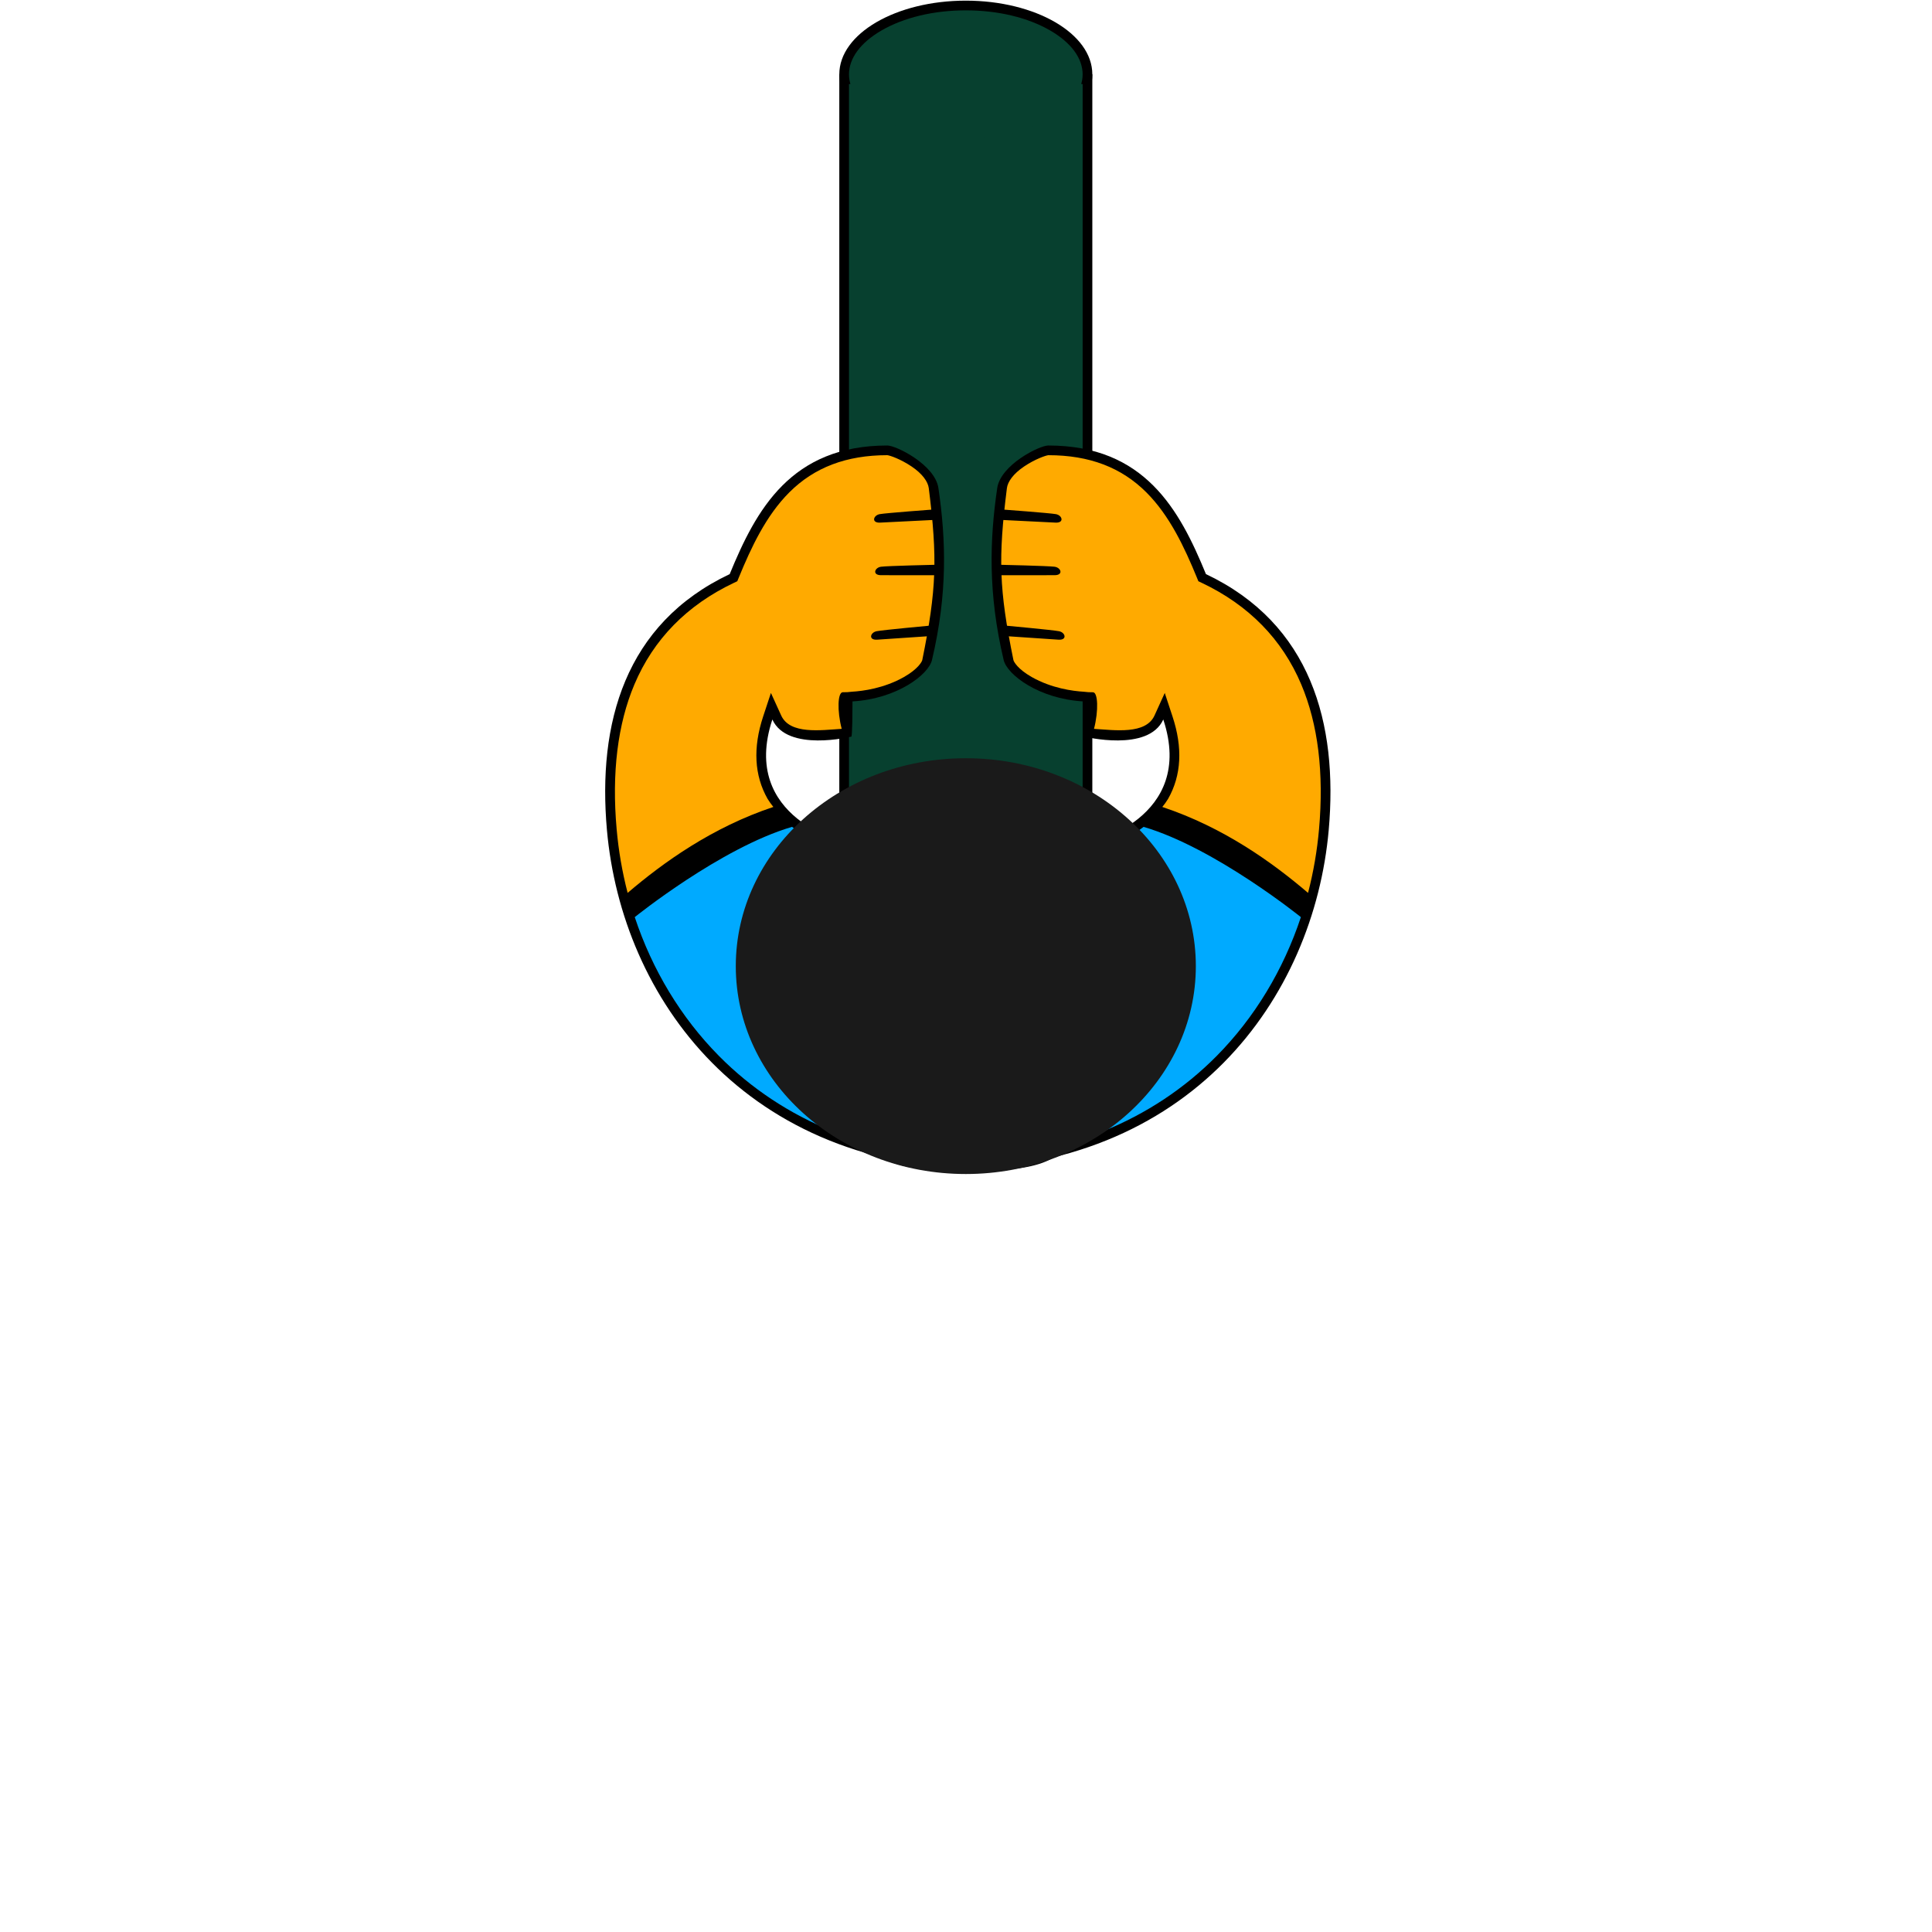
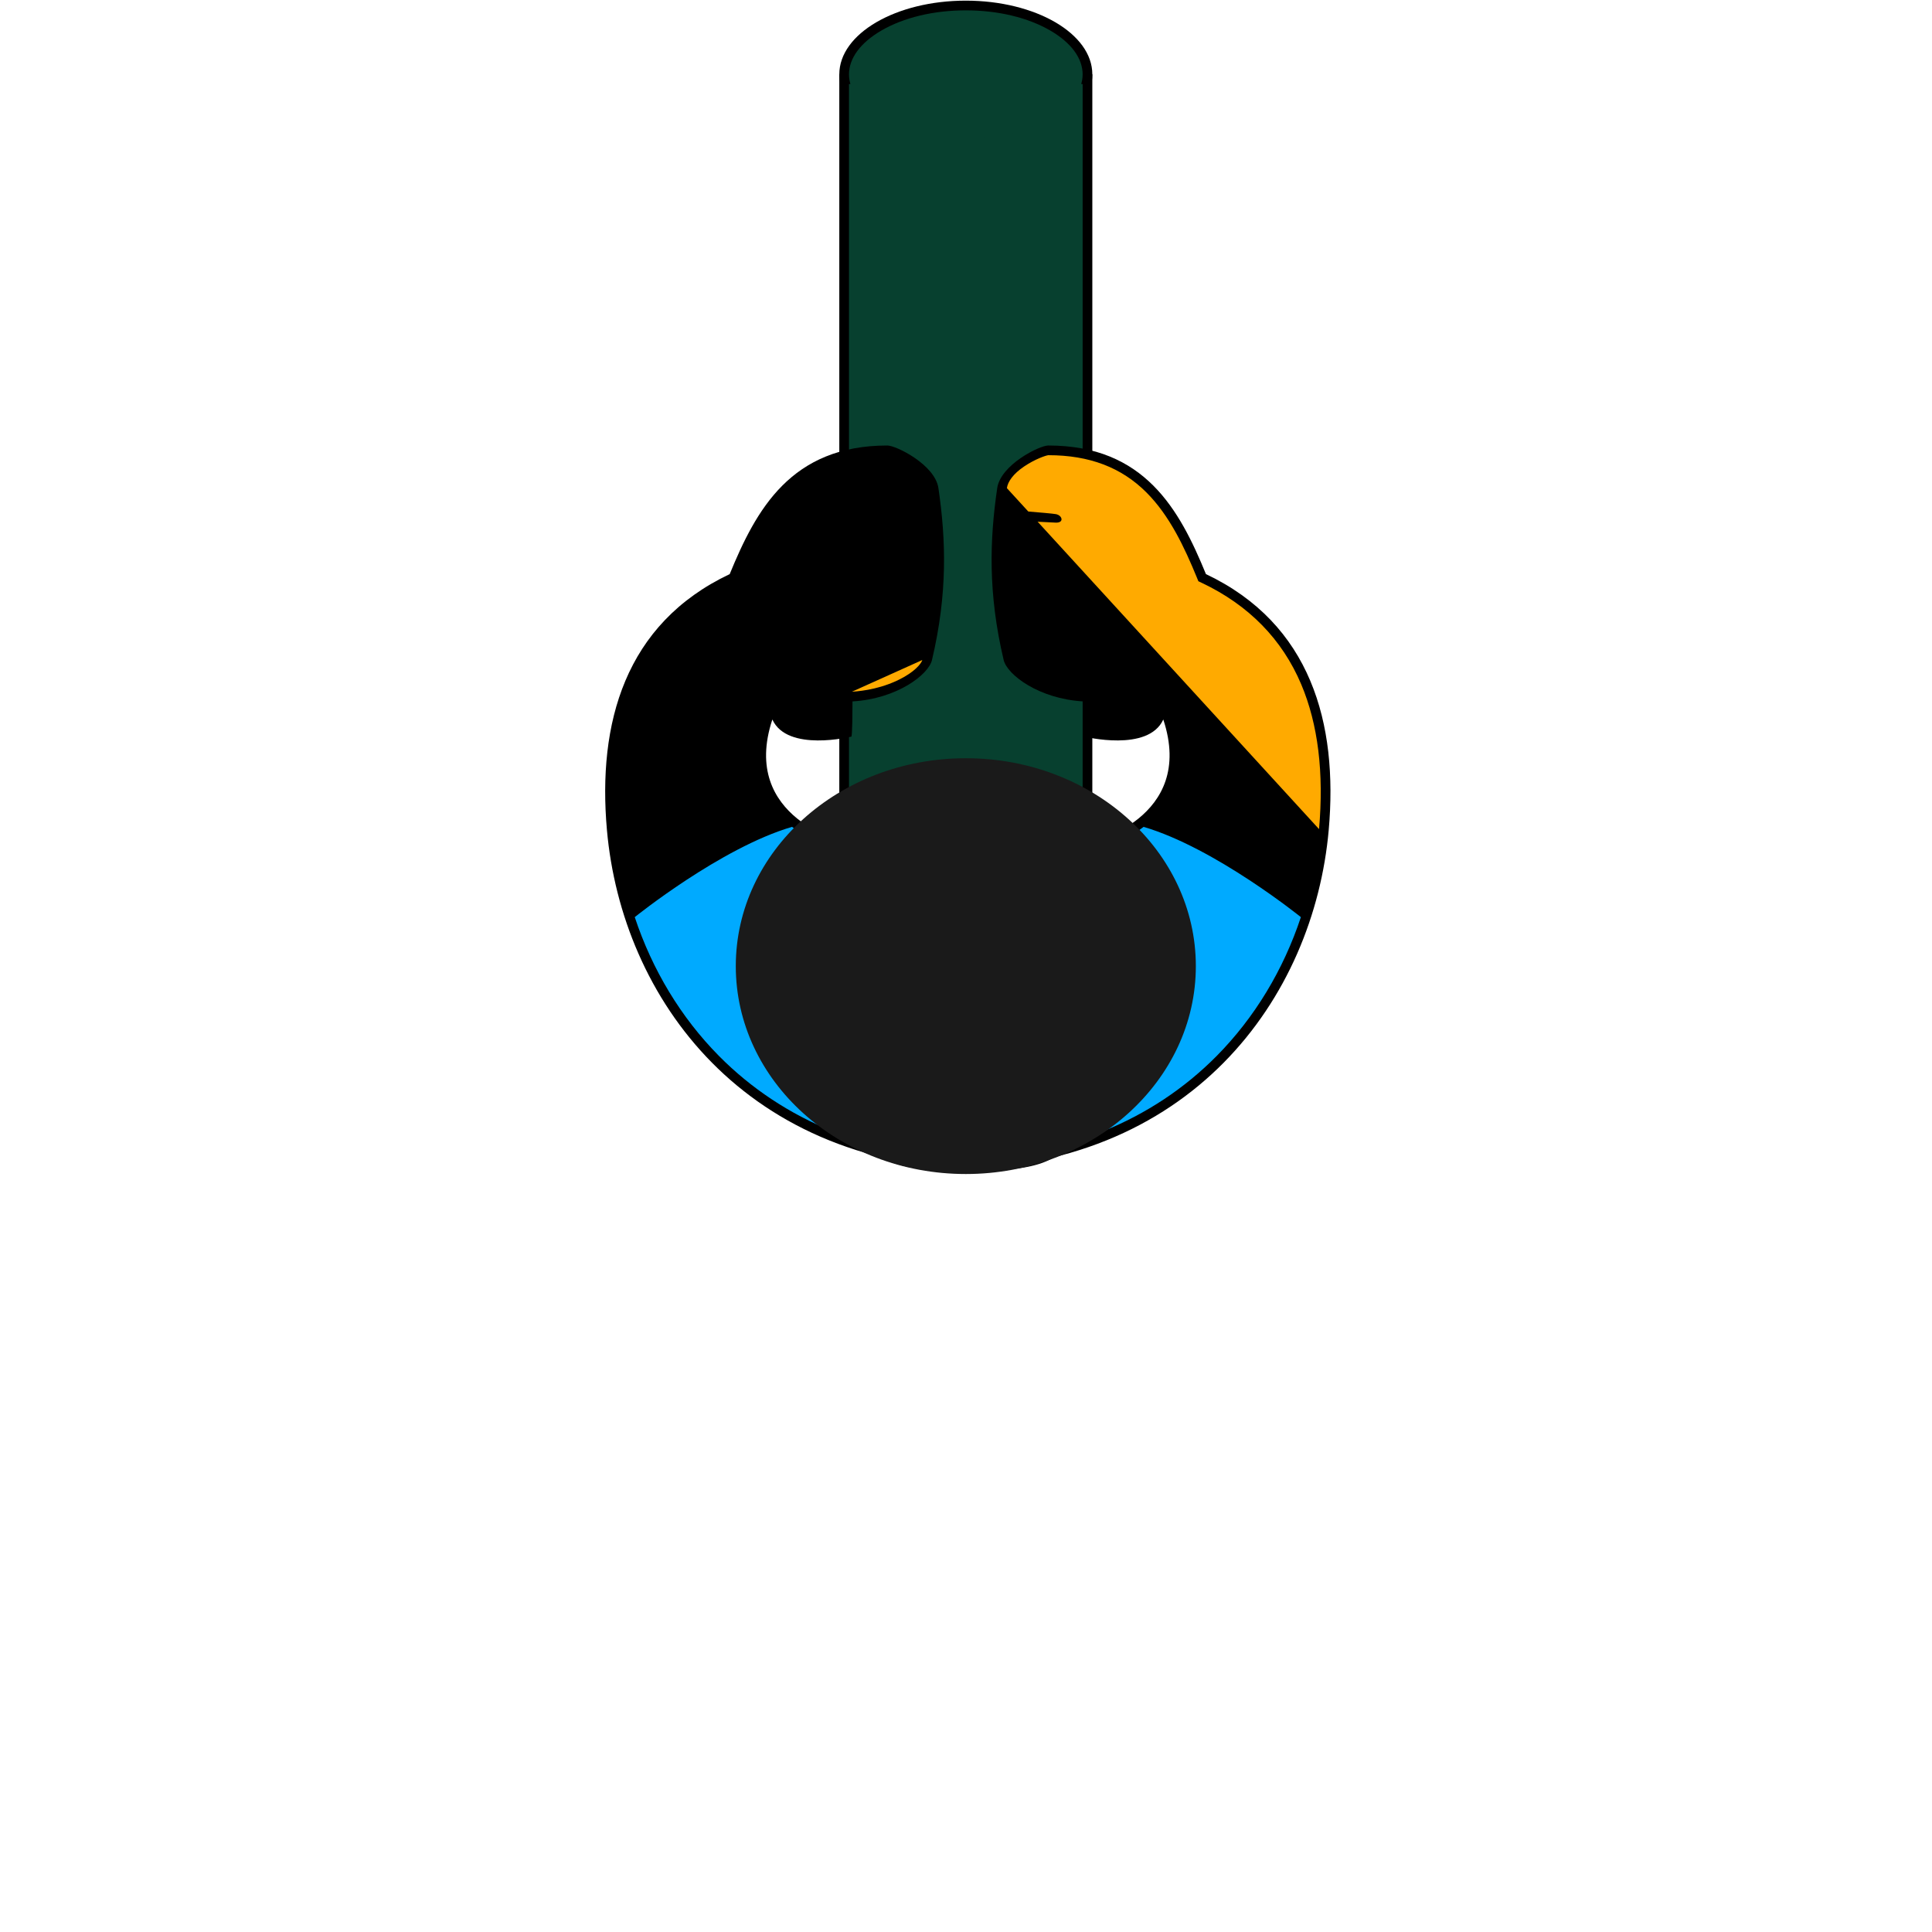
- <svg xmlns="http://www.w3.org/2000/svg" id="レイヤー_2" data-name="レイヤー 2" viewBox="0 0 2989.77 2989.77">
+ <svg xmlns="http://www.w3.org/2000/svg" version="1.1" viewBox="0 0 2989.77 2989.77" data-name="レイヤー 2" id="レイヤー_2">
+   <defs id="defs38" />
  <g id="海苔巻き">
-     <rect x="1298.82" y="115.06" width="391.56" height="1428.4" />
-     <ellipse cx="1494.6" cy="115.06" rx="195.78" ry="114.06" />
+     <path id="rect6" d="m 1298.82,115.06 391.56,0 0,1428.4 -391.56,0 z" />
+     <path id="ellipse8" d="M 1690.38,115.06 A 195.78,114.06 0 0 1 1494.6,229.12 195.78,114.06 0 0 1 1298.82,115.06 195.78,114.06 0 0 1 1494.6,1 195.78,114.06 0 0 1 1690.38,115.06 Z" />
  </g>
-   <rect x="1313.82" y="130.06" width="361.56" height="1398.4" style="fill:#07402f" />
-   <path d="M1494.6,214.13c-49.68,0-96.17-11.14-130.89-31.37-32.17-18.75-49.89-42.79-49.89-67.69s17.72-48.95,49.89-67.69C1398.44,27.14,1444.92,16,1494.6,16s96.17,11.14,130.89,31.37c32.17,18.75,49.89,42.79,49.89,67.69s-17.72,48.95-49.89,67.69C1590.77,203,1544.29,214.13,1494.6,214.13Z" style="fill:#07402f" />
-   <path d="M1677.89,1139.89s-1.7,0-1.7-54.47c-69-4-117.68-41.55-123-64-24.53-103.62-21.59-186.68-10-266,5.3-36.28,65.4-66,79-66,149,0,203,99,244,199,162.47,77,204.65,231,190,396-23,259-212.29,526-595,526-382.87,0,224-506,224-506s166-37,115-191C1776.93,1164.57,1677.89,1139.89,1677.89,1139.89Z" />
-   <path id="腕" d="M1558.18,755.41c1.23-9.84,9.71-22.14,26.64-33.55s33.62-17.09,37.52-17.45c63.37,0,113,18.88,151.73,57.61,35.86,35.86,58.79,84.67,78.23,132.08l2.2,5.37,5.25,2.49c72.69,34.47,124.52,87.4,154,157.3,25.95,61.47,35.19,136.77,27.46,223.81a605.32,605.32,0,0,1-17,98.69c-55.45-47.3-130.45-101.3-225.52-133a109.46,109.46,0,0,0,9-12.64c20.51-36.17,22.79-79,6.77-127.4l-12-36.37-15.85,34.87c-13.54,29.79-61.64,22.68-93.64,20.68,7.26-28.11,6.18-56.79-1.7-56.63a89.09,89.09,0,0,1-14.13-.82c-16.84-1-49.71-5.24-80.62-22.79-21.44-12.18-27.7-23.55-28.25-26.23C1545.91,911.76,1544.59,863.69,1558.18,755.41Z" style="fill:#fa0" />
-   <path id="シャツ" d="M2013.12,1419.27c-27.07,81.59-71.44,155.29-130.22,214.73-49.79,50.34-109.06,89.62-176.16,116.75-73.32,29.64-155.94,44.67-245.57,44.67-62.51,0-99.12-13.57-108.82-40.34-16.63-45.92,37.6-138.34,152.72-260.26,82.58-87.45,171-163,187.1-176.69,24.93-16.31,39.12-8.88,77.54-38.55C1880.25,1312,2013.12,1419.27,2013.12,1419.27Z" style="fill:#0af" />
-   <path d="M1633.37,808.74l-84.25-4.2,1.68-16.11s73.25,5.4,83.23,7.21S1647.34,809.44,1633.37,808.74Z" />
-   <path d="M1632,890.1l-84.36.09,0.86-16.17s73.43,1.67,83.49,3S1645.95,890.08,1632,890.1Z" />
-   <path d="M1637.94,989.9l-84.16-5.69,2-16.08s73.14,6.7,83.09,8.68S1651.89,990.84,1637.94,989.9Z" />
-   <path d="M1317.52,1139.89s1.7,0,1.7-54.47c69-4,117.68-41.55,123-64,24.53-103.62,21.59-186.68,10-266-5.3-36.28-65.4-66-79-66-149,0-203,99-244,199-162.47,77-204.65,231-190,396,23,259,212.29,526,595,526,382.87,0-224-506-224-506s-166-37-115-191C1218.48,1164.57,1317.52,1139.89,1317.52,1139.89Z" />
-   <path id="腕-2" data-name="腕" d="M1427.23,1021.41c-0.55,2.69-6.81,14.06-28.25,26.23-30.91,17.56-63.78,21.82-80.62,22.79a89.09,89.09,0,0,1-14.13.82c-7.89-.16-9,28.52-1.7,56.63-32,2-80.1,9.11-93.64-20.68L1193,1072.33l-12,36.37c-16,48.36-13.74,91.23,6.77,127.4a109.46,109.46,0,0,0,9,12.64c-95.07,31.74-170.07,85.74-225.52,133a605.32,605.32,0,0,1-17-98.69c-7.73-87,1.51-162.35,27.46-223.81,29.51-69.91,81.33-122.83,154-157.3l5.25-2.49,2.2-5.37c19.44-47.41,42.37-96.22,78.23-132.08,38.73-38.73,88.36-57.57,151.73-57.61,3.91,0.36,20.51,6,37.52,17.45s25.4,23.71,26.64,33.55C1450.81,863.69,1449.5,911.76,1427.23,1021.41Z" style="fill:#fa0" />
-   <path id="シャツ-2" data-name="シャツ" d="M1225.69,1279.57c38.41,29.67,52.61,22.24,77.54,38.55,16.15,13.65,104.53,89.24,187.1,176.69,115.12,121.91,169.35,214.34,152.72,260.26-9.7,26.77-46.31,40.34-108.82,40.34-89.63,0-172.25-15-245.57-44.67-67.1-27.13-126.37-66.41-176.16-116.75-58.78-59.43-103.14-133.13-130.22-214.73C982.28,1419.27,1115.16,1312,1225.69,1279.57Z" style="fill:#0af" />
-   <path d="M1362,808.74l84.25-4.2-1.68-16.11s-73.25,5.4-83.23,7.21S1348.07,809.44,1362,808.74Z" />
-   <path d="M1363.45,890.1l84.36,0.09L1446.95,874s-73.43,1.67-83.49,3S1349.46,890.08,1363.45,890.1Z" />
-   <path d="M1357.47,989.9l84.16-5.69-2-16.08s-73.14,6.7-83.09,8.68S1343.52,990.84,1357.47,989.9Z" />
-   <ellipse cx="1494.6" cy="1495.08" rx="355.97" ry="321.72" style="fill:#1a1a1a" />
+   <path id="rect10" d="m 1313.82,130.06 361.56,0 0,1398.4 -361.56,0 z" style="fill:#07402f" />
+   <path id="path12" style="fill:#07402f" d="m 1494.6,214.13 c -49.68,0 -96.17,-11.14 -130.89,-31.37 -32.17,-18.75 -49.89,-42.79 -49.89,-67.69 0,-24.9 17.72,-48.95 49.89,-67.69 C 1398.44,27.14 1444.92,16 1494.6,16 c 49.68,0 96.17,11.14 130.89,31.37 32.17,18.75 49.89,42.79 49.89,67.69 0,24.9 -17.72,48.95 -49.89,67.69 -34.72,20.25 -81.2,31.38 -130.89,31.38 z" />
+   <path id="path14" d="m 1677.89,1139.89 c 0,0 -1.7,0 -1.7,-54.47 -69,-4 -117.68,-41.55 -123,-64 -24.53,-103.62 -21.59,-186.68 -10,-266 5.3,-36.28 65.4,-66 79,-66 149,0 203,99 244,199 162.47,77 204.65,231 190,396 -23,259 -212.29,526 -595,526 -382.87,0 224,-506 224,-506 0,0 166,-37 115,-191 -23.26,51.15 -122.3,26.47 -122.3,26.47 z" />
+   <path style="fill:#ffaa00" d="m 1558.18,755.41 c 1.23,-9.84 9.71,-22.14 26.64,-33.55 16.93,-11.41 33.62,-17.09 37.52,-17.45 63.37,0 113,18.88 151.73,57.61 35.86,35.86 58.79,84.67 78.23,132.08 l 2.2,5.37 5.25,2.49 c 72.69,34.47 124.52,87.4 154,157.3 25.95,61.47 35.19,136.77 27.46,223.81" id="腕" />
+   <path style="fill:#00aaff" d="m 2013.12,1419.27 c -27.07,81.59 -71.44,155.29 -130.22,214.73 -49.79,50.34 -109.06,89.62 -176.16,116.75 -73.32,29.64 -155.94,44.67 -245.57,44.67 -62.51,0 -99.12,-13.57 -108.82,-40.34 -16.63,-45.92 37.6,-138.34 152.72,-260.26 82.58,-87.45 171,-163 187.1,-176.69 24.93,-16.31 39.12,-8.88 77.54,-38.55 110.54,32.42 243.41,139.69 243.41,139.69 z" id="シャツ" />
+   <path id="path18" d="m 1633.37,808.74 -84.25,-4.2 1.68,-16.11 c 0,0 73.25,5.4 83.23,7.21 9.98,1.81 13.31,13.8 -0.66,13.1 z" />
+   <path id="path20" d="m 1632,890.1 -84.36,0.09 0.86,-16.17 c 0,0 73.43,1.67 83.49,3 10.06,1.33 13.96,13.06 0.01,13.08 z" />
+   <path id="path22" d="m 1637.94,989.9 -84.16,-5.69 2,-16.08 c 0,0 73.14,6.7 83.09,8.68 9.95,1.98 13.02,14.03 -0.93,13.09 z" />
+   <path id="path24" d="m 1317.52,1139.89 c 0,0 1.7,0 1.7,-54.47 69,-4 117.68,-41.55 123,-64 24.53,-103.62 21.59,-186.68 10,-266 -5.3,-36.28 -65.4,-66 -79,-66 -149,0 -203,99 -244,199 -162.47,77 -204.65,231 -190,396 23,259 212.29,526 595,526 382.87,0 -224,-506 -224,-506 0,0 -166,-37 -115,-191 23.26,51.15 122.3,26.47 122.3,26.47 z" />
+   <path style="fill:#ffaa00" d="m 1427.23,1021.41 c -0.55,2.69 -6.81,14.06 -28.25,26.23 -30.91,17.56 -63.78,21.82 -80.62,22.79" data-name="腕" id="腕-2" />
+   <path style="fill:#00aaff" d="m 1225.69,1279.57 c 38.41,29.67 52.61,22.24 77.54,38.55 16.15,13.65 104.53,89.24 187.1,176.69 115.12,121.91 169.35,214.34 152.72,260.26 -9.7,26.77 -46.31,40.34 -108.82,40.34 -89.63,0 -172.25,-15 -245.57,-44.67 -67.1,-27.13 -126.37,-66.41 -176.16,-116.75 -58.78,-59.43 -103.14,-133.13 -130.22,-214.73 0,0.01 132.88,-107.26 243.41,-139.69 z" data-name="シャツ" id="シャツ-2" />
+   <path id="path28" d="m 1362,808.74 84.25,-4.2 -1.68,-16.11 c 0,0 -73.25,5.4 -83.23,7.21 -9.98,1.81 -13.27,13.8 0.66,13.1 z" />
+   <path id="path30" d="m 1363.45,890.1 84.36,0.09 -0.86,-16.19 c 0,0 -73.43,1.67 -83.49,3 -10.06,1.33 -14,13.08 -0.01,13.1 z" />
+   <path id="path32" d="m 1357.47,989.9 84.16,-5.69 -2,-16.08 c 0,0 -73.14,6.7 -83.09,8.68 -9.95,1.98 -13.02,14.03 0.93,13.09 z" />
+   <path id="ellipse34" d="m 1850.57,1495.08 a 355.97,321.72 0 0 1 -355.97,321.72 355.97,321.72 0 0 1 -355.97,-321.72 355.97,321.72 0 0 1 355.97,-321.72 355.97,321.72 0 0 1 355.97,321.72 z" style="fill:#1a1a1a" />
</svg>
